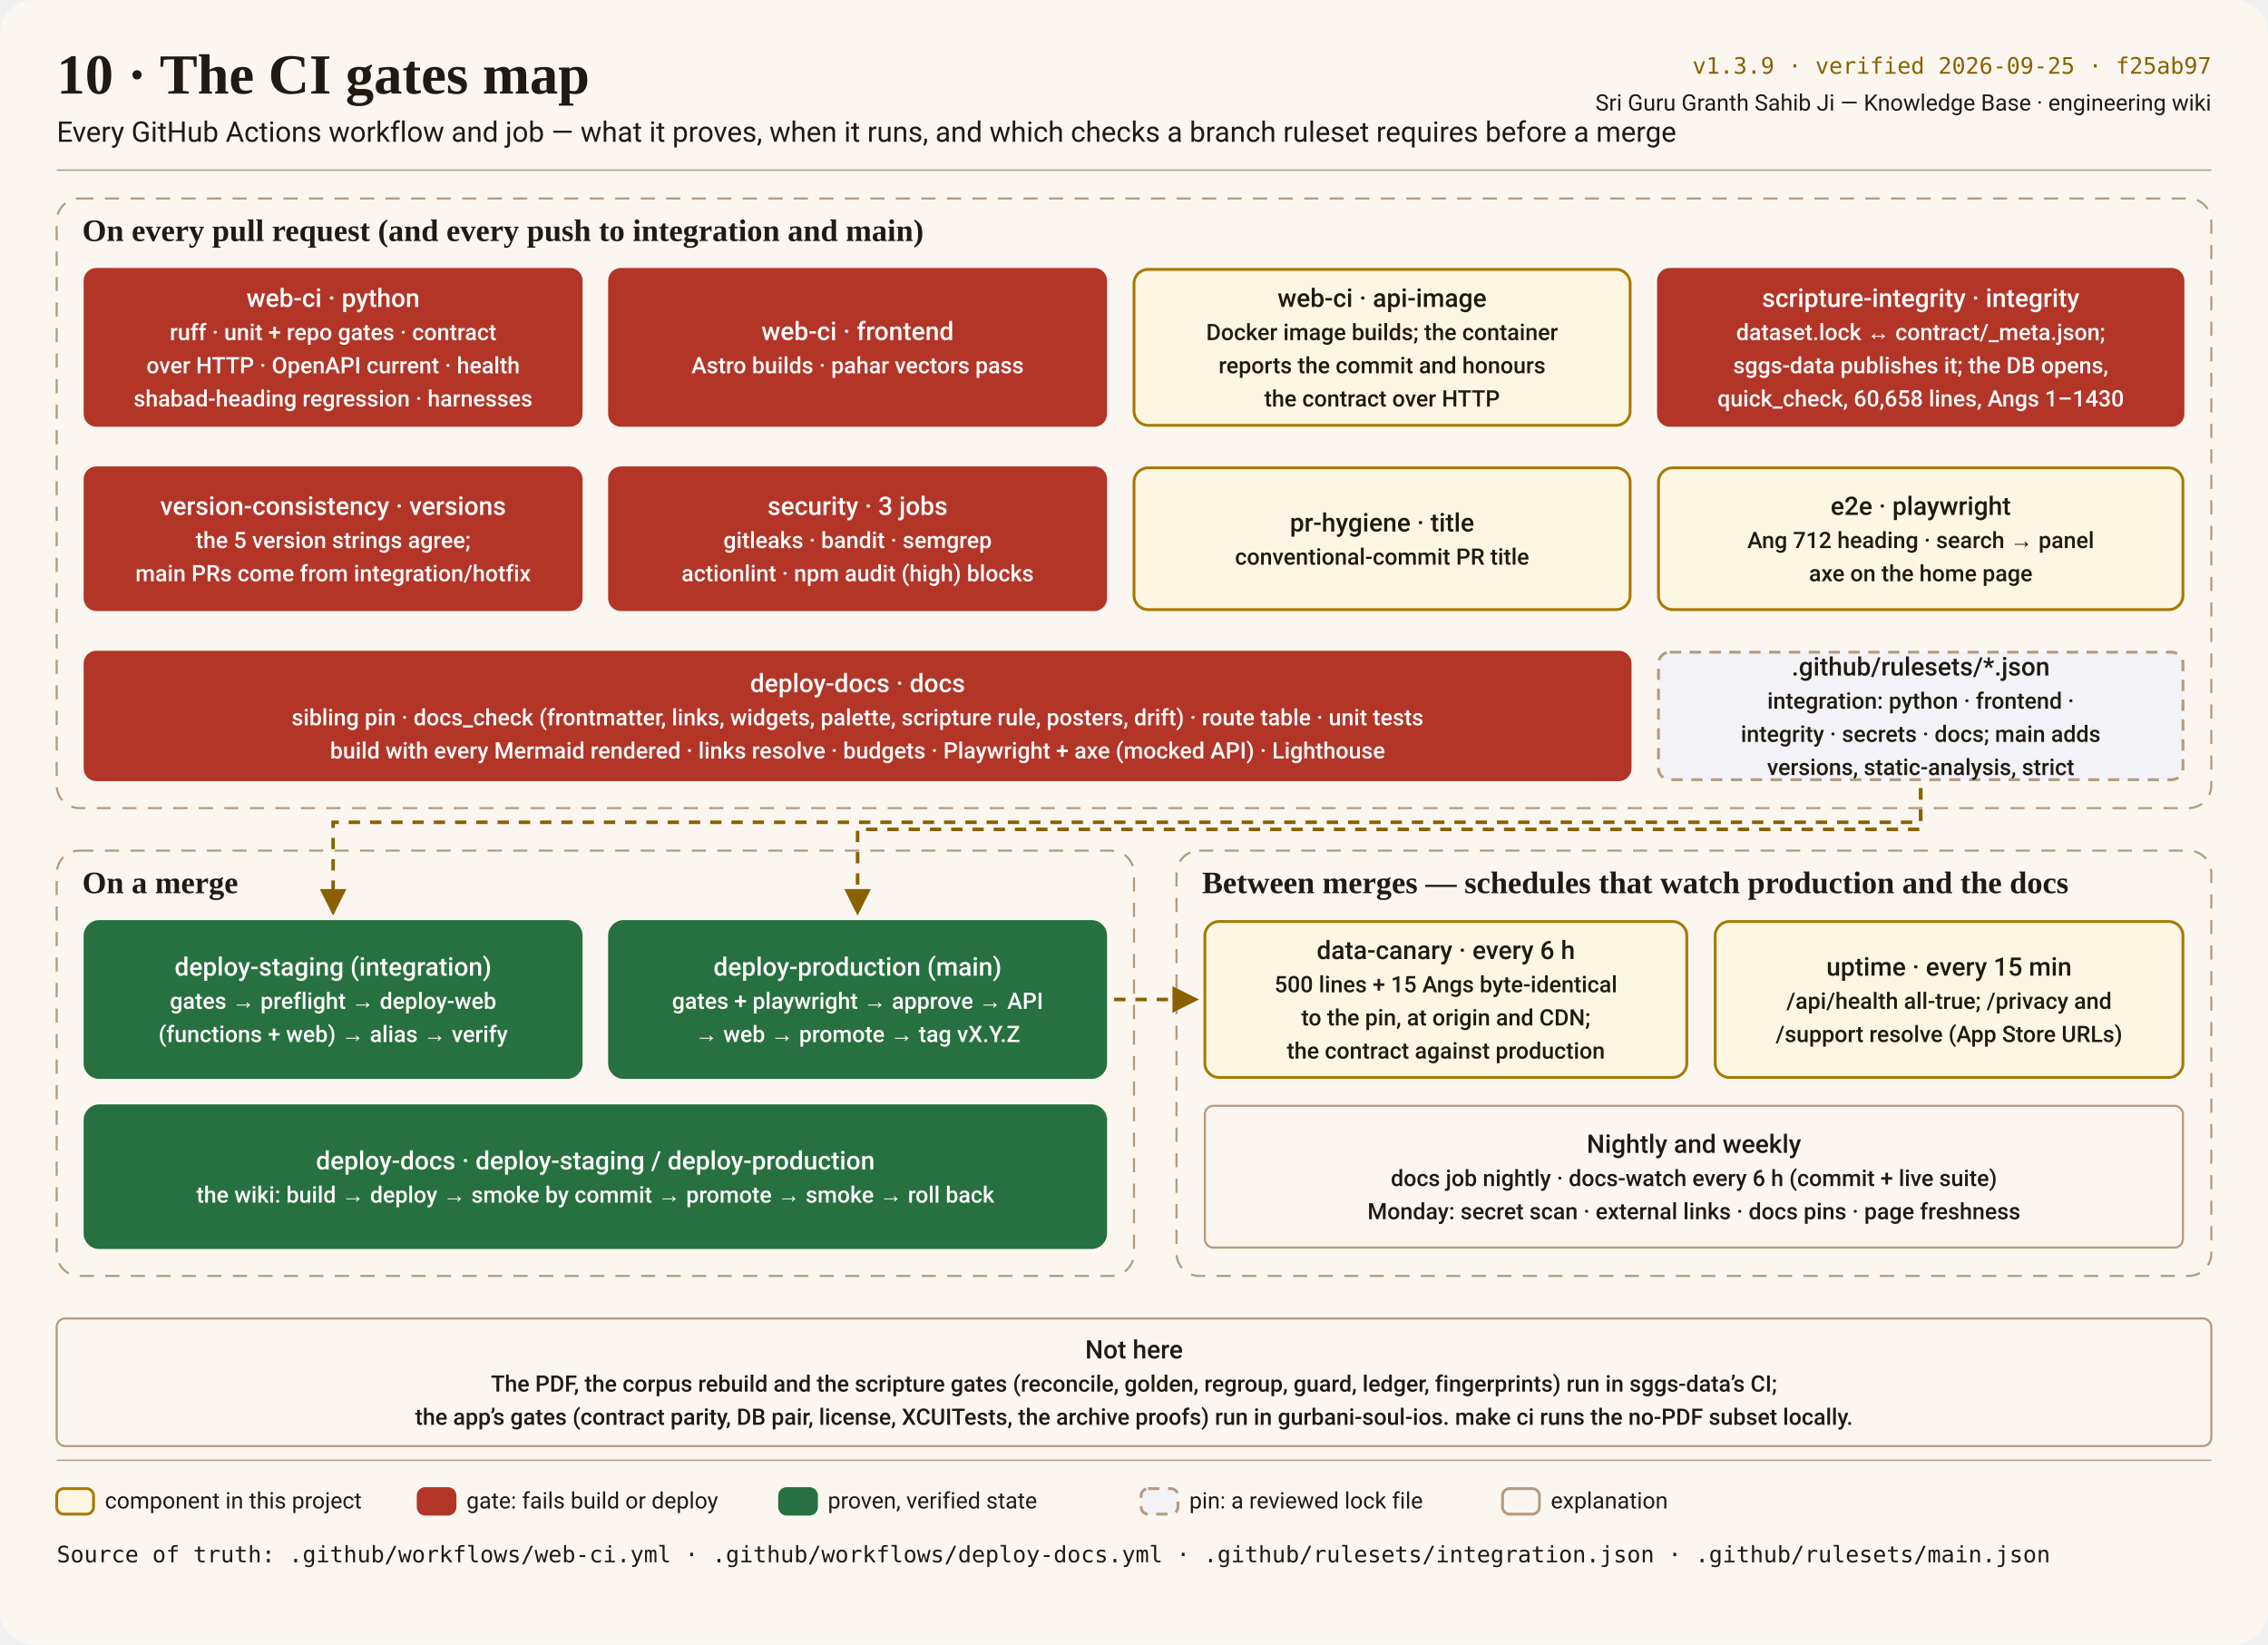
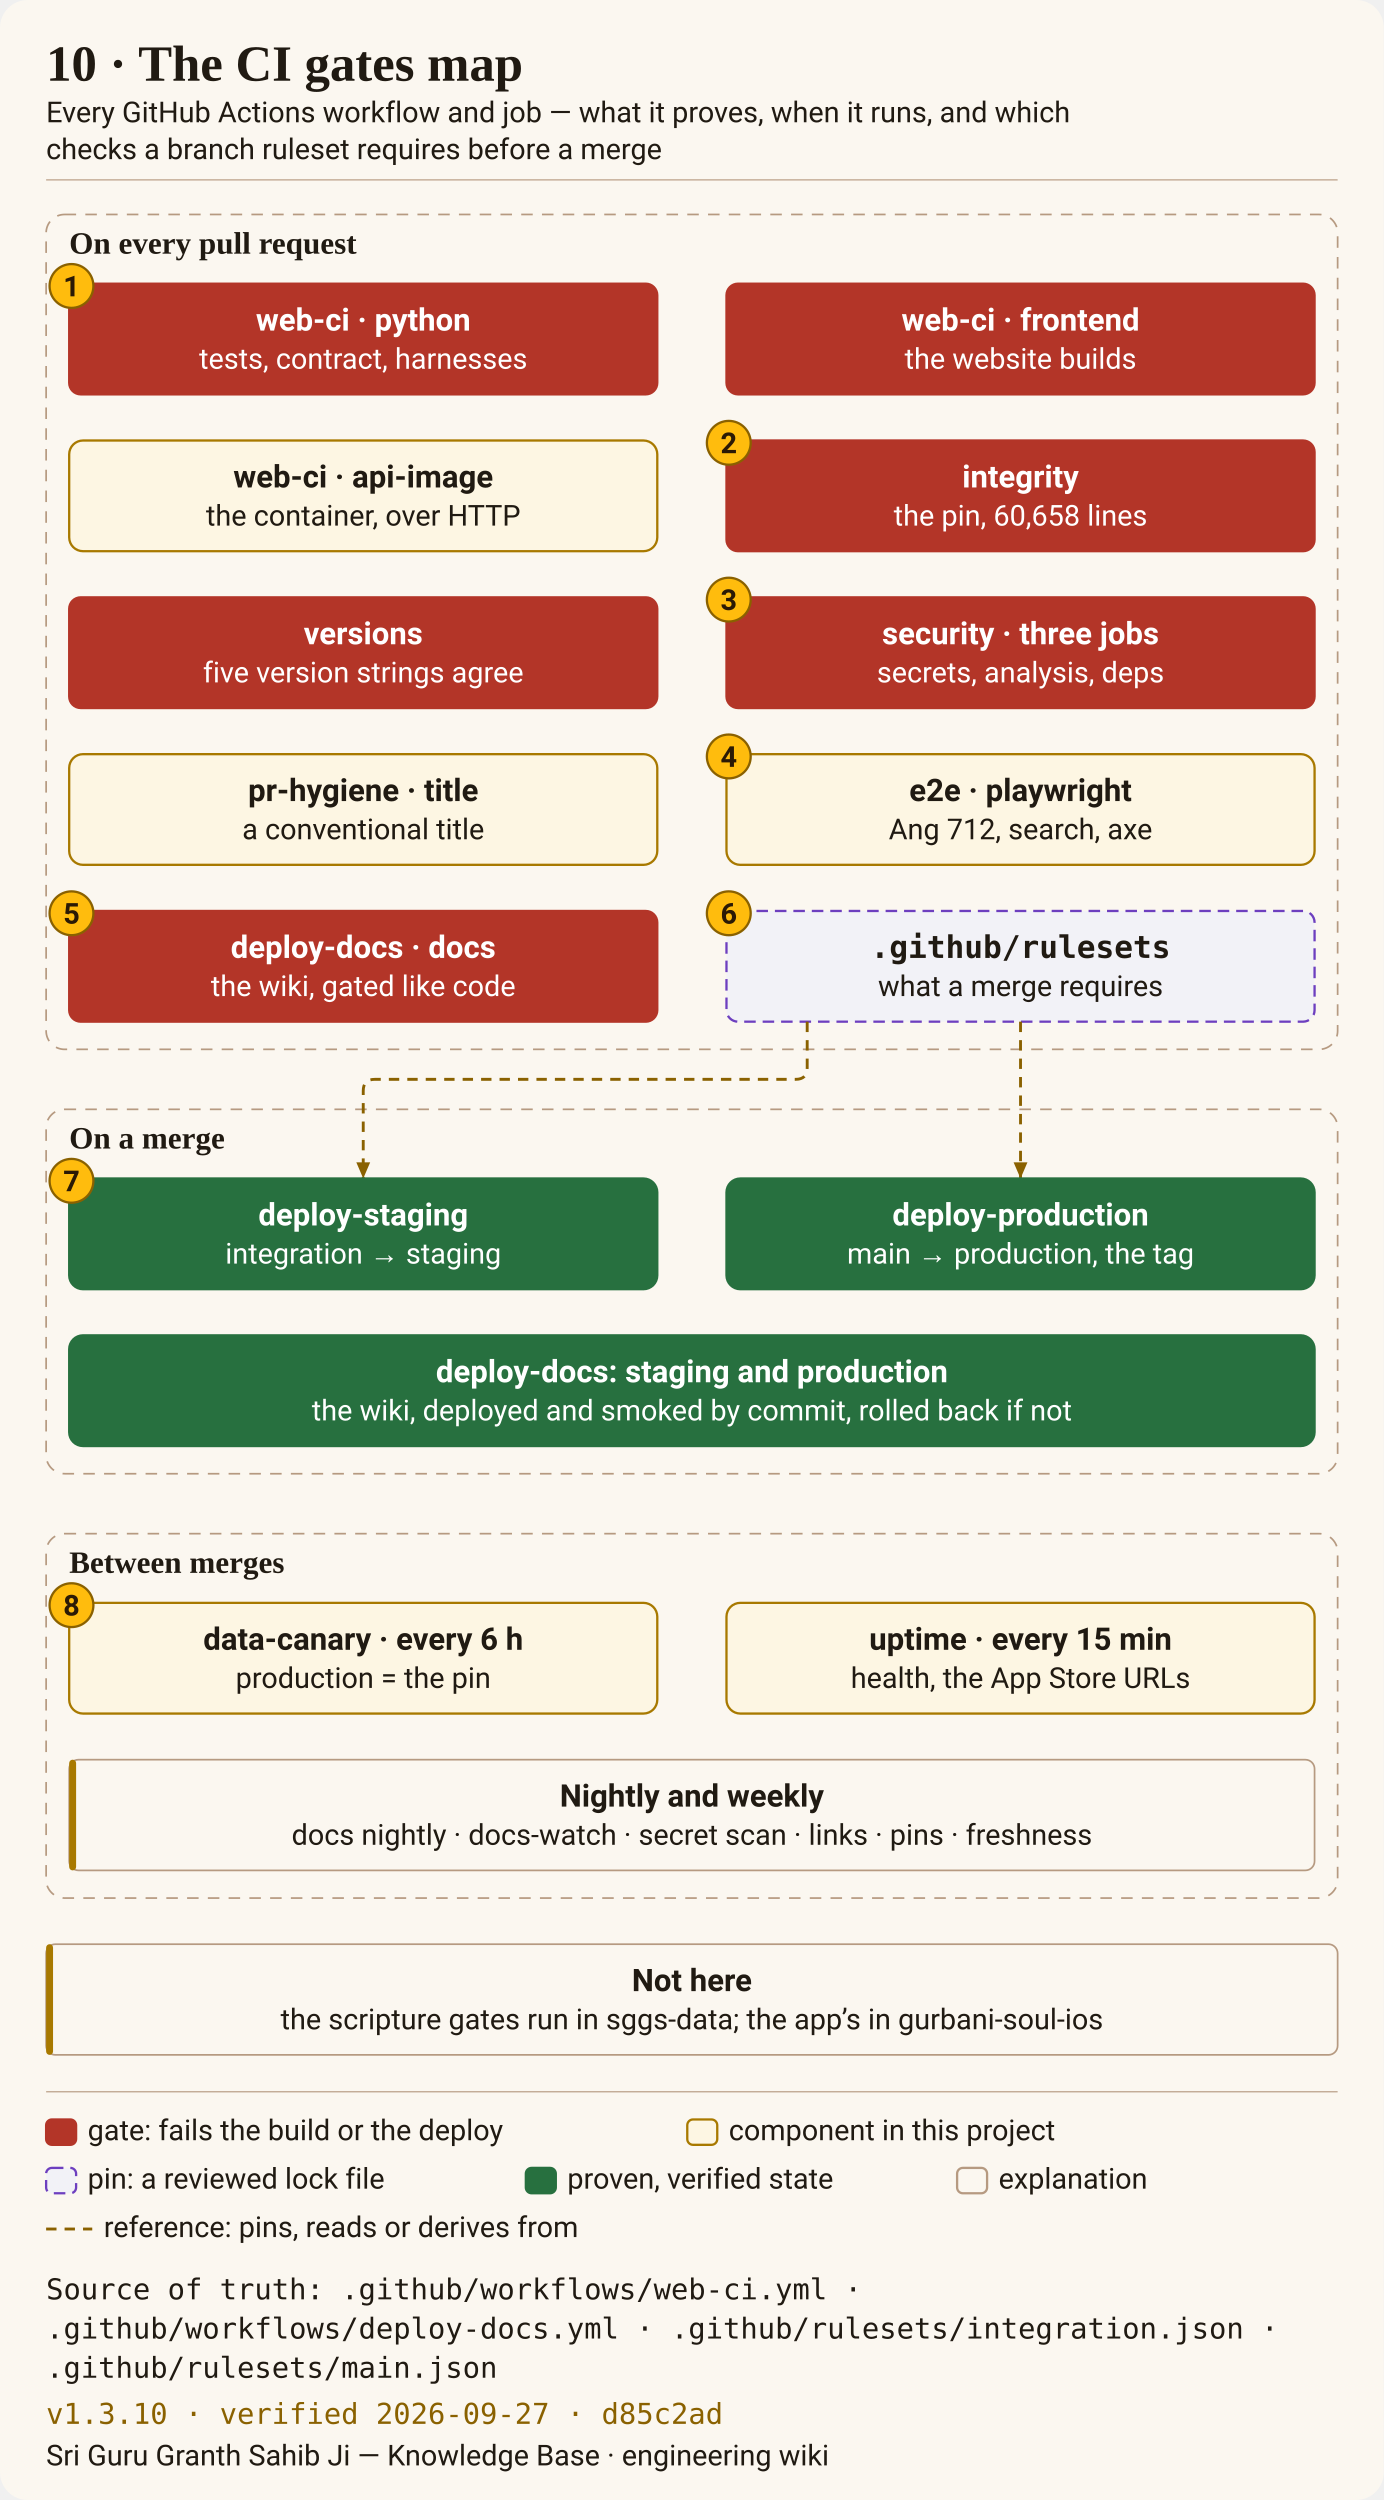
- <svg xmlns="http://www.w3.org/2000/svg" viewBox="0 0 1600 1160" width="100%" role="img" aria-labelledby="pk-title-ci-gates-map pk-desc-ci-gates-map" class="poster-svg" data-poster="ci-gates-map">
+ <svg xmlns="http://www.w3.org/2000/svg" viewBox="0 0 1200 2168" width="100%" role="img" aria-labelledby="pk-title-ci-gates-map pk-desc-ci-gates-map" class="poster-svg" data-poster="ci-gates-map" data-kit="2">
  <defs>
-     <marker id="pk-arrow" viewBox="0 0 12 12" refX="10" refY="6" markerWidth="9" markerHeight="9" orient="auto-start-reverse">
-       <path d="M1 1 L11 6 L1 11 z" fill="var(--poster-accent-text, #8A6100)" />
+     <marker id="pk2-arrow" viewBox="0 0 14 14" refX="14" refY="7" markerWidth="14" markerHeight="14" markerUnits="userSpaceOnUse" orient="auto-start-reverse">
+       <path d="M0 1 L14 7 L0 13 z" fill="var(--poster-accent-text, #8A6100)" />
    </marker>
  </defs>
  <style>
  .poster-svg { font-family: ui-sans-serif, system-ui, -apple-system, "Segoe UI", Roboto, Arial, sans-serif; }
-   .pk-step.is-dim { opacity: 0.22; transition: opacity 240ms ease; }
-   .pk-step.is-active rect, .pk-step.is-active ellipse { filter: drop-shadow(0 0 6px var(--poster-accent-fill, #FFBC0D)); }
-   @media (prefers-reduced-motion: reduce) { .pk-step.is-dim { transition: none; } }
+   .pk-step { transition: opacity 240ms ease; }
+   .pk-step.is-past { opacity: 0.45; }
+   .pk-step.is-future { opacity: 0.1; }
+   .pk-step.is-active .pk-shape { stroke: var(--poster-accent-fill, #FFBC0D); stroke-width: 4; }
+   .pk-step.is-active .pk-edge { stroke-width: 4; }
+   @media (prefers-reduced-motion: reduce) { .pk-step { transition: none; } }
</style>
-   <rect x="0" y="0" width="1600" height="1160" rx="24" fill="var(--poster-paper, #FBF7F0)" />
-   <text x="40" y="66" font-family="&quot;Source Serif 4&quot;, Georgia, &quot;Times New Roman&quot;, serif" font-size="40" font-weight="600" fill="var(--poster-ink, #201A12)">10 · The CI gates map</text>
-   <text x="40" y="100" font-family="ui-sans-serif, system-ui, -apple-system, &quot;Segoe UI&quot;, Roboto, Arial, sans-serif" font-size="20" fill="var(--poster-ink, #201A12)">Every GitHub Actions workflow and job — what it proves, when it runs, and which checks a branch ruleset requires before a merge</text>
-   <text x="1560" y="52" text-anchor="end" font-family="ui-monospace, &quot;SF Mono&quot;, Menlo, Consolas, monospace" font-size="16" fill="var(--poster-accent-text, #8A6100)">v1.3.9 · verified 2026-09-25 · f25ab97</text>
-   <text x="1560" y="78" text-anchor="end" font-family="ui-sans-serif, system-ui, -apple-system, &quot;Segoe UI&quot;, Roboto, Arial, sans-serif" font-size="16" fill="var(--poster-ink, #201A12)">Sri Guru Granth Sahib Ji — Knowledge Base · engineering wiki</text>
-   <line x1="40" y1="120" x2="1560" y2="120" stroke="var(--poster-kraft, #B69A81)" stroke-width="1" />
+   <rect x="0" y="0" width="1200" height="2168" rx="24" fill="var(--poster-paper, #FBF7F0)" />
+   <text x="40" y="70.0" text-anchor="start" font-family="&quot;Source Serif 4&quot;, Georgia, &quot;Times New Roman&quot;, serif" font-size="44" font-weight="600" fill="var(--poster-ink, #201A12)">10 · The CI gates map</text>
+   <text x="40" y="106.0" text-anchor="start" font-family="ui-sans-serif, system-ui, -apple-system, &quot;Segoe UI&quot;, Roboto, Arial, sans-serif" font-size="25" font-weight="400" fill="var(--poster-ink, #201A12)">Every GitHub Actions workflow and job — what it proves, when it runs, and which</text>
+   <text x="40" y="138.0" text-anchor="start" font-family="ui-sans-serif, system-ui, -apple-system, &quot;Segoe UI&quot;, Roboto, Arial, sans-serif" font-size="25" font-weight="400" fill="var(--poster-ink, #201A12)">checks a branch ruleset requires before a merge</text>
+   <line x1="40" y1="156" x2="1160" y2="156" stroke="var(--poster-kraft, #B69A81)" stroke-width="1" />
  <g class="pk-group">
-     <rect x="40" y="140" width="1520" height="430" rx="16" fill="var(--poster-paper, #FBF7F0)" stroke="var(--poster-kraft, #B69A81)" stroke-width="1.5" stroke-dasharray="10 8" />
-     <text x="58" y="170" font-family="&quot;Source Serif 4&quot;, Georgia, &quot;Times New Roman&quot;, serif" font-size="22" font-weight="600" fill="var(--poster-ink, #201A12)">On every pull request (and every push to integration and main)</text>
+     <rect x="40" y="186" width="1120" height="724" rx="16" fill="var(--poster-paper, #FBF7F0)" stroke="var(--poster-kraft, #B69A81)" stroke-width="1.5" stroke-dasharray="10 8" />
+     <text x="60" y="220.0" text-anchor="start" font-family="&quot;Source Serif 4&quot;, Georgia, &quot;Times New Roman&quot;, serif" font-size="27" font-weight="600" fill="var(--poster-ink, #201A12)">On every pull request</text>
  </g>
  <g class="pk-group">
-     <rect x="40" y="600" width="760" height="300" rx="16" fill="var(--poster-paper, #FBF7F0)" stroke="var(--poster-kraft, #B69A81)" stroke-width="1.5" stroke-dasharray="10 8" />
-     <text x="58" y="630" font-family="&quot;Source Serif 4&quot;, Georgia, &quot;Times New Roman&quot;, serif" font-size="22" font-weight="600" fill="var(--poster-ink, #201A12)">On a merge</text>
+     <rect x="40" y="962" width="1120" height="316" rx="16" fill="var(--poster-paper, #FBF7F0)" stroke="var(--poster-kraft, #B69A81)" stroke-width="1.5" stroke-dasharray="10 8" />
+     <text x="60" y="996.0" text-anchor="start" font-family="&quot;Source Serif 4&quot;, Georgia, &quot;Times New Roman&quot;, serif" font-size="27" font-weight="600" fill="var(--poster-ink, #201A12)">On a merge</text>
  </g>
  <g class="pk-group">
-     <rect x="830" y="600" width="730" height="300" rx="16" fill="var(--poster-paper, #FBF7F0)" stroke="var(--poster-kraft, #B69A81)" stroke-width="1.5" stroke-dasharray="10 8" />
-     <text x="848" y="630" font-family="&quot;Source Serif 4&quot;, Georgia, &quot;Times New Roman&quot;, serif" font-size="22" font-weight="600" fill="var(--poster-ink, #201A12)">Between merges — schedules that watch production and the docs</text>
+     <rect x="40" y="1330" width="1120" height="316" rx="16" fill="var(--poster-paper, #FBF7F0)" stroke="var(--poster-kraft, #B69A81)" stroke-width="1.5" stroke-dasharray="10 8" />
+     <text x="60" y="1364.0" text-anchor="start" font-family="&quot;Source Serif 4&quot;, Georgia, &quot;Times New Roman&quot;, serif" font-size="27" font-weight="600" fill="var(--poster-ink, #201A12)">Between merges</text>
  </g>
  <g id="step-01" data-step="step-01" class="pk-step">
-     <rect x="60" y="190" width="350" height="110" rx="8" fill="var(--poster-negative, #B33528)" stroke="var(--poster-negative, #B33528)" stroke-width="2" />
-     <text x="235" y="216.5" text-anchor="middle" font-family="ui-sans-serif, system-ui, -apple-system, &quot;Segoe UI&quot;, Roboto, Arial, sans-serif" font-size="18" font-weight="500" fill="#FFFFFF">web-ci · python</text>
-     <text x="235" y="239.9" text-anchor="middle" font-family="ui-sans-serif, system-ui, -apple-system, &quot;Segoe UI&quot;, Roboto, Arial, sans-serif" font-size="16" font-weight="500" fill="#FFFFFF">ruff · unit + repo gates · contract</text>
-     <text x="235" y="263.3" text-anchor="middle" font-family="ui-sans-serif, system-ui, -apple-system, &quot;Segoe UI&quot;, Roboto, Arial, sans-serif" font-size="16" font-weight="500" fill="#FFFFFF">over HTTP · OpenAPI current · health</text>
-     <text x="235" y="286.7" text-anchor="middle" font-family="ui-sans-serif, system-ui, -apple-system, &quot;Segoe UI&quot;, Roboto, Arial, sans-serif" font-size="16" font-weight="500" fill="#FFFFFF">shabad-heading regression · harnesses</text>
-     <rect x="430" y="190" width="350" height="110" rx="8" fill="var(--poster-negative, #B33528)" stroke="var(--poster-negative, #B33528)" stroke-width="2" />
-     <text x="605" y="239.9" text-anchor="middle" font-family="ui-sans-serif, system-ui, -apple-system, &quot;Segoe UI&quot;, Roboto, Arial, sans-serif" font-size="18" font-weight="500" fill="#FFFFFF">web-ci · frontend</text>
-     <text x="605" y="263.3" text-anchor="middle" font-family="ui-sans-serif, system-ui, -apple-system, &quot;Segoe UI&quot;, Roboto, Arial, sans-serif" font-size="16" font-weight="500" fill="#FFFFFF">Astro builds · pahar vectors pass</text>
-     <rect x="800" y="190" width="350" height="110" rx="10" fill="var(--poster-paper-warm, #FDF6E3)" stroke="var(--poster-accent, #A87900)" stroke-width="2" />
-     <text x="975" y="216.5" text-anchor="middle" font-family="ui-sans-serif, system-ui, -apple-system, &quot;Segoe UI&quot;, Roboto, Arial, sans-serif" font-size="18" font-weight="500" fill="var(--poster-ink, #201A12)">web-ci · api-image</text>
-     <text x="975" y="239.9" text-anchor="middle" font-family="ui-sans-serif, system-ui, -apple-system, &quot;Segoe UI&quot;, Roboto, Arial, sans-serif" font-size="16" font-weight="500" fill="var(--poster-ink, #201A12)">Docker image builds; the container</text>
-     <text x="975" y="263.3" text-anchor="middle" font-family="ui-sans-serif, system-ui, -apple-system, &quot;Segoe UI&quot;, Roboto, Arial, sans-serif" font-size="16" font-weight="500" fill="var(--poster-ink, #201A12)">reports the commit and honours</text>
-     <text x="975" y="286.7" text-anchor="middle" font-family="ui-sans-serif, system-ui, -apple-system, &quot;Segoe UI&quot;, Roboto, Arial, sans-serif" font-size="16" font-weight="500" fill="var(--poster-ink, #201A12)">the contract over HTTP</text>
+     <g class="pk-node" data-node="python">
+       <rect class="pk-shape" x="60" y="246" width="510" height="96" rx="10" fill="var(--poster-negative, #B33528)" stroke="var(--poster-negative, #B33528)" stroke-width="2" />
+       <text x="315" y="286.7" text-anchor="middle" font-family="ui-sans-serif, system-ui, -apple-system, &quot;Segoe UI&quot;, Roboto, Arial, sans-serif" font-size="27" font-weight="600" fill="var(--poster-on-strong, #FFFFFF)">web-ci · python</text>
+       <text x="315" y="319.8" text-anchor="middle" font-family="ui-sans-serif, system-ui, -apple-system, &quot;Segoe UI&quot;, Roboto, Arial, sans-serif" font-size="25" font-weight="400" fill="var(--poster-on-strong, #FFFFFF)">tests, contract, harnesses</text>
+     </g>
+     <g class="pk-node" data-node="frontend">
+       <rect class="pk-shape" x="630" y="246" width="510" height="96" rx="10" fill="var(--poster-negative, #B33528)" stroke="var(--poster-negative, #B33528)" stroke-width="2" />
+       <text x="885" y="286.7" text-anchor="middle" font-family="ui-sans-serif, system-ui, -apple-system, &quot;Segoe UI&quot;, Roboto, Arial, sans-serif" font-size="27" font-weight="600" fill="var(--poster-on-strong, #FFFFFF)">web-ci · frontend</text>
+       <text x="885" y="319.8" text-anchor="middle" font-family="ui-sans-serif, system-ui, -apple-system, &quot;Segoe UI&quot;, Roboto, Arial, sans-serif" font-size="25" font-weight="400" fill="var(--poster-on-strong, #FFFFFF)">the website builds</text>
+     </g>
+     <g class="pk-node" data-node="image">
+       <rect class="pk-shape" x="60" y="382" width="510" height="96" rx="12" fill="var(--poster-paper-warm, #FDF6E3)" stroke="var(--poster-accent, #A87900)" stroke-width="2" />
+       <text x="315" y="422.7" text-anchor="middle" font-family="ui-sans-serif, system-ui, -apple-system, &quot;Segoe UI&quot;, Roboto, Arial, sans-serif" font-size="27" font-weight="600" fill="var(--poster-ink, #201A12)">web-ci · api-image</text>
+       <text x="315" y="455.8" text-anchor="middle" font-family="ui-sans-serif, system-ui, -apple-system, &quot;Segoe UI&quot;, Roboto, Arial, sans-serif" font-size="25" font-weight="400" fill="var(--poster-ink, #201A12)">the container, over HTTP</text>
+     </g>
+     <g class="pk-badge" aria-hidden="true">
+       <circle cx="62" cy="248" r="19" fill="var(--poster-accent-fill, #FFBC0D)" stroke="var(--poster-accent-text, #8A6100)" stroke-width="2" />
+       <text x="62" y="257.0" text-anchor="middle" font-family="ui-sans-serif, system-ui, -apple-system, &quot;Segoe UI&quot;, Roboto, Arial, sans-serif" font-size="25" font-weight="700" fill="#2B1A05">1</text>
+     </g>
  </g>
  <g id="step-02" data-step="step-02" class="pk-step">
-     <rect x="1170" y="190" width="370" height="110" rx="8" fill="var(--poster-negative, #B33528)" stroke="var(--poster-negative, #B33528)" stroke-width="2" />
-     <text x="1355" y="216.5" text-anchor="middle" font-family="ui-sans-serif, system-ui, -apple-system, &quot;Segoe UI&quot;, Roboto, Arial, sans-serif" font-size="18" font-weight="500" fill="#FFFFFF">scripture-integrity · integrity</text>
-     <text x="1355" y="239.9" text-anchor="middle" font-family="ui-sans-serif, system-ui, -apple-system, &quot;Segoe UI&quot;, Roboto, Arial, sans-serif" font-size="16" font-weight="500" fill="#FFFFFF">dataset.lock ↔ contract/_meta.json;</text>
-     <text x="1355" y="263.3" text-anchor="middle" font-family="ui-sans-serif, system-ui, -apple-system, &quot;Segoe UI&quot;, Roboto, Arial, sans-serif" font-size="16" font-weight="500" fill="#FFFFFF">sggs-data publishes it; the DB opens,</text>
-     <text x="1355" y="286.7" text-anchor="middle" font-family="ui-sans-serif, system-ui, -apple-system, &quot;Segoe UI&quot;, Roboto, Arial, sans-serif" font-size="16" font-weight="500" fill="#FFFFFF">quick_check, 60,658 lines, Angs 1–1430</text>
-     <rect x="60" y="330" width="350" height="100" rx="8" fill="var(--poster-negative, #B33528)" stroke="var(--poster-negative, #B33528)" stroke-width="2" />
-     <text x="235" y="363.2" text-anchor="middle" font-family="ui-sans-serif, system-ui, -apple-system, &quot;Segoe UI&quot;, Roboto, Arial, sans-serif" font-size="18" font-weight="500" fill="#FFFFFF">version-consistency · versions</text>
-     <text x="235" y="386.6" text-anchor="middle" font-family="ui-sans-serif, system-ui, -apple-system, &quot;Segoe UI&quot;, Roboto, Arial, sans-serif" font-size="16" font-weight="500" fill="#FFFFFF">the 5 version strings agree;</text>
-     <text x="235" y="410.0" text-anchor="middle" font-family="ui-sans-serif, system-ui, -apple-system, &quot;Segoe UI&quot;, Roboto, Arial, sans-serif" font-size="16" font-weight="500" fill="#FFFFFF">main PRs come from integration/hotfix</text>
+     <g class="pk-node" data-node="integrity">
+       <rect class="pk-shape" x="630" y="382" width="510" height="96" rx="10" fill="var(--poster-negative, #B33528)" stroke="var(--poster-negative, #B33528)" stroke-width="2" />
+       <text x="885" y="422.7" text-anchor="middle" font-family="ui-sans-serif, system-ui, -apple-system, &quot;Segoe UI&quot;, Roboto, Arial, sans-serif" font-size="27" font-weight="600" fill="var(--poster-on-strong, #FFFFFF)">integrity</text>
+       <text x="885" y="455.8" text-anchor="middle" font-family="ui-sans-serif, system-ui, -apple-system, &quot;Segoe UI&quot;, Roboto, Arial, sans-serif" font-size="25" font-weight="400" fill="var(--poster-on-strong, #FFFFFF)">the pin, 60,658 lines</text>
+     </g>
+     <g class="pk-node" data-node="versions">
+       <rect class="pk-shape" x="60" y="518" width="510" height="96" rx="10" fill="var(--poster-negative, #B33528)" stroke="var(--poster-negative, #B33528)" stroke-width="2" />
+       <text x="315" y="558.7" text-anchor="middle" font-family="ui-sans-serif, system-ui, -apple-system, &quot;Segoe UI&quot;, Roboto, Arial, sans-serif" font-size="27" font-weight="600" fill="var(--poster-on-strong, #FFFFFF)">versions</text>
+       <text x="315" y="591.8" text-anchor="middle" font-family="ui-sans-serif, system-ui, -apple-system, &quot;Segoe UI&quot;, Roboto, Arial, sans-serif" font-size="25" font-weight="400" fill="var(--poster-on-strong, #FFFFFF)">five version strings agree</text>
+     </g>
+     <g class="pk-badge" aria-hidden="true">
+       <circle cx="632" cy="384" r="19" fill="var(--poster-accent-fill, #FFBC0D)" stroke="var(--poster-accent-text, #8A6100)" stroke-width="2" />
+       <text x="632" y="393.0" text-anchor="middle" font-family="ui-sans-serif, system-ui, -apple-system, &quot;Segoe UI&quot;, Roboto, Arial, sans-serif" font-size="25" font-weight="700" fill="#2B1A05">2</text>
+     </g>
  </g>
  <g id="step-03" data-step="step-03" class="pk-step">
-     <rect x="430" y="330" width="350" height="100" rx="8" fill="var(--poster-negative, #B33528)" stroke="var(--poster-negative, #B33528)" stroke-width="2" />
-     <text x="605" y="363.2" text-anchor="middle" font-family="ui-sans-serif, system-ui, -apple-system, &quot;Segoe UI&quot;, Roboto, Arial, sans-serif" font-size="18" font-weight="500" fill="#FFFFFF">security · 3 jobs</text>
-     <text x="605" y="386.6" text-anchor="middle" font-family="ui-sans-serif, system-ui, -apple-system, &quot;Segoe UI&quot;, Roboto, Arial, sans-serif" font-size="16" font-weight="500" fill="#FFFFFF">gitleaks · bandit · semgrep</text>
-     <text x="605" y="410.0" text-anchor="middle" font-family="ui-sans-serif, system-ui, -apple-system, &quot;Segoe UI&quot;, Roboto, Arial, sans-serif" font-size="16" font-weight="500" fill="#FFFFFF">actionlint · npm audit (high) blocks</text>
-     <rect x="800" y="330" width="350" height="100" rx="10" fill="var(--poster-paper-warm, #FDF6E3)" stroke="var(--poster-accent, #A87900)" stroke-width="2" />
-     <text x="975" y="374.9" text-anchor="middle" font-family="ui-sans-serif, system-ui, -apple-system, &quot;Segoe UI&quot;, Roboto, Arial, sans-serif" font-size="18" font-weight="500" fill="var(--poster-ink, #201A12)">pr-hygiene · title</text>
-     <text x="975" y="398.3" text-anchor="middle" font-family="ui-sans-serif, system-ui, -apple-system, &quot;Segoe UI&quot;, Roboto, Arial, sans-serif" font-size="16" font-weight="500" fill="var(--poster-ink, #201A12)">conventional-commit PR title</text>
+     <g class="pk-node" data-node="security">
+       <rect class="pk-shape" x="630" y="518" width="510" height="96" rx="10" fill="var(--poster-negative, #B33528)" stroke="var(--poster-negative, #B33528)" stroke-width="2" />
+       <text x="885" y="558.7" text-anchor="middle" font-family="ui-sans-serif, system-ui, -apple-system, &quot;Segoe UI&quot;, Roboto, Arial, sans-serif" font-size="27" font-weight="600" fill="var(--poster-on-strong, #FFFFFF)">security · three jobs</text>
+       <text x="885" y="591.8" text-anchor="middle" font-family="ui-sans-serif, system-ui, -apple-system, &quot;Segoe UI&quot;, Roboto, Arial, sans-serif" font-size="25" font-weight="400" fill="var(--poster-on-strong, #FFFFFF)">secrets, analysis, deps</text>
+     </g>
+     <g class="pk-node" data-node="title">
+       <rect class="pk-shape" x="60" y="654" width="510" height="96" rx="12" fill="var(--poster-paper-warm, #FDF6E3)" stroke="var(--poster-accent, #A87900)" stroke-width="2" />
+       <text x="315" y="694.7" text-anchor="middle" font-family="ui-sans-serif, system-ui, -apple-system, &quot;Segoe UI&quot;, Roboto, Arial, sans-serif" font-size="27" font-weight="600" fill="var(--poster-ink, #201A12)">pr-hygiene · title</text>
+       <text x="315" y="727.8" text-anchor="middle" font-family="ui-sans-serif, system-ui, -apple-system, &quot;Segoe UI&quot;, Roboto, Arial, sans-serif" font-size="25" font-weight="400" fill="var(--poster-ink, #201A12)">a conventional title</text>
+     </g>
+     <g class="pk-badge" aria-hidden="true">
+       <circle cx="632" cy="520" r="19" fill="var(--poster-accent-fill, #FFBC0D)" stroke="var(--poster-accent-text, #8A6100)" stroke-width="2" />
+       <text x="632" y="529.0" text-anchor="middle" font-family="ui-sans-serif, system-ui, -apple-system, &quot;Segoe UI&quot;, Roboto, Arial, sans-serif" font-size="25" font-weight="700" fill="#2B1A05">3</text>
+     </g>
  </g>
  <g id="step-04" data-step="step-04" class="pk-step">
-     <rect x="1170" y="330" width="370" height="100" rx="10" fill="var(--poster-paper-warm, #FDF6E3)" stroke="var(--poster-accent, #A87900)" stroke-width="2" />
-     <text x="1355" y="363.2" text-anchor="middle" font-family="ui-sans-serif, system-ui, -apple-system, &quot;Segoe UI&quot;, Roboto, Arial, sans-serif" font-size="18" font-weight="500" fill="var(--poster-ink, #201A12)">e2e · playwright</text>
-     <text x="1355" y="386.6" text-anchor="middle" font-family="ui-sans-serif, system-ui, -apple-system, &quot;Segoe UI&quot;, Roboto, Arial, sans-serif" font-size="16" font-weight="500" fill="var(--poster-ink, #201A12)">Ang 712 heading · search → panel</text>
-     <text x="1355" y="410.0" text-anchor="middle" font-family="ui-sans-serif, system-ui, -apple-system, &quot;Segoe UI&quot;, Roboto, Arial, sans-serif" font-size="16" font-weight="500" fill="var(--poster-ink, #201A12)">axe on the home page</text>
+     <g class="pk-node" data-node="e2e">
+       <rect class="pk-shape" x="630" y="654" width="510" height="96" rx="12" fill="var(--poster-paper-warm, #FDF6E3)" stroke="var(--poster-accent, #A87900)" stroke-width="2" />
+       <text x="885" y="694.7" text-anchor="middle" font-family="ui-sans-serif, system-ui, -apple-system, &quot;Segoe UI&quot;, Roboto, Arial, sans-serif" font-size="27" font-weight="600" fill="var(--poster-ink, #201A12)">e2e · playwright</text>
+       <text x="885" y="727.8" text-anchor="middle" font-family="ui-sans-serif, system-ui, -apple-system, &quot;Segoe UI&quot;, Roboto, Arial, sans-serif" font-size="25" font-weight="400" fill="var(--poster-ink, #201A12)">Ang 712, search, axe</text>
+     </g>
+     <g class="pk-badge" aria-hidden="true">
+       <circle cx="632" cy="656" r="19" fill="var(--poster-accent-fill, #FFBC0D)" stroke="var(--poster-accent-text, #8A6100)" stroke-width="2" />
+       <text x="632" y="665.0" text-anchor="middle" font-family="ui-sans-serif, system-ui, -apple-system, &quot;Segoe UI&quot;, Roboto, Arial, sans-serif" font-size="25" font-weight="700" fill="#2B1A05">4</text>
+     </g>
  </g>
  <g id="step-05" data-step="step-05" class="pk-step">
-     <rect x="60" y="460" width="1090" height="90" rx="8" fill="var(--poster-negative, #B33528)" stroke="var(--poster-negative, #B33528)" stroke-width="2" />
-     <text x="605" y="488.2" text-anchor="middle" font-family="ui-sans-serif, system-ui, -apple-system, &quot;Segoe UI&quot;, Roboto, Arial, sans-serif" font-size="18" font-weight="500" fill="#FFFFFF">deploy-docs · docs</text>
-     <text x="605" y="511.6" text-anchor="middle" font-family="ui-sans-serif, system-ui, -apple-system, &quot;Segoe UI&quot;, Roboto, Arial, sans-serif" font-size="16" font-weight="500" fill="#FFFFFF">sibling pin · docs_check (frontmatter, links, widgets, palette, scripture rule, posters, drift) · route table · unit tests</text>
-     <text x="605" y="535.0" text-anchor="middle" font-family="ui-sans-serif, system-ui, -apple-system, &quot;Segoe UI&quot;, Roboto, Arial, sans-serif" font-size="16" font-weight="500" fill="#FFFFFF">build with every Mermaid rendered · links resolve · budgets · Playwright + axe (mocked API) · Lighthouse</text>
+     <g class="pk-node" data-node="docs">
+       <rect class="pk-shape" x="60" y="790" width="510" height="96" rx="10" fill="var(--poster-negative, #B33528)" stroke="var(--poster-negative, #B33528)" stroke-width="2" />
+       <text x="315" y="830.7" text-anchor="middle" font-family="ui-sans-serif, system-ui, -apple-system, &quot;Segoe UI&quot;, Roboto, Arial, sans-serif" font-size="27" font-weight="600" fill="var(--poster-on-strong, #FFFFFF)">deploy-docs · docs</text>
+       <text x="315" y="863.8" text-anchor="middle" font-family="ui-sans-serif, system-ui, -apple-system, &quot;Segoe UI&quot;, Roboto, Arial, sans-serif" font-size="25" font-weight="400" fill="var(--poster-on-strong, #FFFFFF)">the wiki, gated like code</text>
+     </g>
+     <g class="pk-badge" aria-hidden="true">
+       <circle cx="62" cy="792" r="19" fill="var(--poster-accent-fill, #FFBC0D)" stroke="var(--poster-accent-text, #8A6100)" stroke-width="2" />
+       <text x="62" y="801.0" text-anchor="middle" font-family="ui-sans-serif, system-ui, -apple-system, &quot;Segoe UI&quot;, Roboto, Arial, sans-serif" font-size="25" font-weight="700" fill="#2B1A05">5</text>
+     </g>
  </g>
  <g id="step-06" data-step="step-06" class="pk-step">
-     <rect x="1170" y="460" width="370" height="90" rx="8" fill="var(--poster-canvas, #F2F2F7)" stroke="var(--poster-kraft, #B69A81)" stroke-width="2" stroke-dasharray="8 6" />
-     <text x="1355" y="476.5" text-anchor="middle" font-family="ui-sans-serif, system-ui, -apple-system, &quot;Segoe UI&quot;, Roboto, Arial, sans-serif" font-size="18" font-weight="500" fill="var(--poster-ink, #201A12)">.github/rulesets/*.json</text>
-     <text x="1355" y="499.9" text-anchor="middle" font-family="ui-sans-serif, system-ui, -apple-system, &quot;Segoe UI&quot;, Roboto, Arial, sans-serif" font-size="16" font-weight="500" fill="var(--poster-ink, #201A12)">integration: python · frontend ·</text>
-     <text x="1355" y="523.3" text-anchor="middle" font-family="ui-sans-serif, system-ui, -apple-system, &quot;Segoe UI&quot;, Roboto, Arial, sans-serif" font-size="16" font-weight="500" fill="var(--poster-ink, #201A12)">integrity · secrets · docs; main adds</text>
-     <text x="1355" y="546.7" text-anchor="middle" font-family="ui-sans-serif, system-ui, -apple-system, &quot;Segoe UI&quot;, Roboto, Arial, sans-serif" font-size="16" font-weight="500" fill="var(--poster-ink, #201A12)">versions, static-analysis, strict</text>
-     <rect x="40" y="930" width="1520" height="90" rx="6" fill="var(--poster-paper, #FBF7F0)" stroke="var(--poster-kraft, #B69A81)" stroke-width="1.5" />
-     <text x="800" y="958.2" text-anchor="middle" font-family="ui-sans-serif, system-ui, -apple-system, &quot;Segoe UI&quot;, Roboto, Arial, sans-serif" font-size="18" font-weight="500" fill="var(--poster-ink, #201A12)">Not here</text>
-     <text x="800" y="981.6" text-anchor="middle" font-family="ui-sans-serif, system-ui, -apple-system, &quot;Segoe UI&quot;, Roboto, Arial, sans-serif" font-size="16" font-weight="500" fill="var(--poster-ink, #201A12)">The PDF, the corpus rebuild and the scripture gates (reconcile, golden, regroup, guard, ledger, fingerprints) run in sggs-data’s CI;</text>
-     <text x="800" y="1005.0" text-anchor="middle" font-family="ui-sans-serif, system-ui, -apple-system, &quot;Segoe UI&quot;, Roboto, Arial, sans-serif" font-size="16" font-weight="500" fill="var(--poster-ink, #201A12)">the app’s gates (contract parity, DB pair, license, XCUITests, the archive proofs) run in gurbani-soul-ios. make ci runs the no-PDF subset locally.</text>
+     <g class="pk-node" data-node="rules">
+       <rect class="pk-shape" x="630" y="790" width="510" height="96" rx="10" fill="var(--poster-canvas, #F2F2F7)" stroke="var(--poster-special, #6D3FBF)" stroke-width="2" stroke-dasharray="10 6" />
+       <text x="885" y="830.7" text-anchor="middle" font-family="ui-monospace, &quot;SF Mono&quot;, Menlo, Consolas, monospace" font-size="27" font-weight="600" fill="var(--poster-ink, #201A12)">.github/rulesets</text>
+       <text x="885" y="863.8" text-anchor="middle" font-family="ui-sans-serif, system-ui, -apple-system, &quot;Segoe UI&quot;, Roboto, Arial, sans-serif" font-size="25" font-weight="400" fill="var(--poster-ink, #201A12)">what a merge requires</text>
+     </g>
+     <g class="pk-badge" aria-hidden="true">
+       <circle cx="632" cy="792" r="19" fill="var(--poster-accent-fill, #FFBC0D)" stroke="var(--poster-accent-text, #8A6100)" stroke-width="2" />
+       <text x="632" y="801.0" text-anchor="middle" font-family="ui-sans-serif, system-ui, -apple-system, &quot;Segoe UI&quot;, Roboto, Arial, sans-serif" font-size="25" font-weight="700" fill="#2B1A05">6</text>
+     </g>
  </g>
  <g id="step-07" data-step="step-07" class="pk-step">
-     <path d="M1355.0 556.0 L1355.0 580.0 L235.0 580.0 L235.0 644.0" fill="none" stroke="var(--poster-accent-text, #8A6100)" stroke-width="2.5" stroke-dasharray="8 7" marker-end="url(#pk-arrow)" />
-     <path d="M1355.0 556.0 L1355.0 585.0 L605.0 585.0 L605.0 644.0" fill="none" stroke="var(--poster-accent-text, #8A6100)" stroke-width="2.5" stroke-dasharray="8 7" marker-end="url(#pk-arrow)" />
-     <rect x="60" y="650" width="350" height="110" rx="10" fill="var(--poster-positive, #27703F)" stroke="var(--poster-positive, #27703F)" stroke-width="2" />
-     <text x="235" y="688.2" text-anchor="middle" font-family="ui-sans-serif, system-ui, -apple-system, &quot;Segoe UI&quot;, Roboto, Arial, sans-serif" font-size="18" font-weight="500" fill="#FFFFFF">deploy-staging (integration)</text>
-     <text x="235" y="711.6" text-anchor="middle" font-family="ui-sans-serif, system-ui, -apple-system, &quot;Segoe UI&quot;, Roboto, Arial, sans-serif" font-size="16" font-weight="500" fill="#FFFFFF">gates → preflight → deploy-web</text>
-     <text x="235" y="735.0" text-anchor="middle" font-family="ui-sans-serif, system-ui, -apple-system, &quot;Segoe UI&quot;, Roboto, Arial, sans-serif" font-size="16" font-weight="500" fill="#FFFFFF">(functions + web) → alias → verify</text>
-     <rect x="430" y="650" width="350" height="110" rx="10" fill="var(--poster-positive, #27703F)" stroke="var(--poster-positive, #27703F)" stroke-width="2" />
-     <text x="605" y="688.2" text-anchor="middle" font-family="ui-sans-serif, system-ui, -apple-system, &quot;Segoe UI&quot;, Roboto, Arial, sans-serif" font-size="18" font-weight="500" fill="#FFFFFF">deploy-production (main)</text>
-     <text x="605" y="711.6" text-anchor="middle" font-family="ui-sans-serif, system-ui, -apple-system, &quot;Segoe UI&quot;, Roboto, Arial, sans-serif" font-size="16" font-weight="500" fill="#FFFFFF">gates + playwright → approve → API</text>
-     <text x="605" y="735.0" text-anchor="middle" font-family="ui-sans-serif, system-ui, -apple-system, &quot;Segoe UI&quot;, Roboto, Arial, sans-serif" font-size="16" font-weight="500" fill="#FFFFFF">→ web → promote → tag vX.Y.Z</text>
-     <rect x="60" y="780" width="720" height="100" rx="10" fill="var(--poster-positive, #27703F)" stroke="var(--poster-positive, #27703F)" stroke-width="2" />
-     <text x="420" y="824.9" text-anchor="middle" font-family="ui-sans-serif, system-ui, -apple-system, &quot;Segoe UI&quot;, Roboto, Arial, sans-serif" font-size="18" font-weight="500" fill="#FFFFFF">deploy-docs · deploy-staging / deploy-production</text>
-     <text x="420" y="848.3" text-anchor="middle" font-family="ui-sans-serif, system-ui, -apple-system, &quot;Segoe UI&quot;, Roboto, Arial, sans-serif" font-size="16" font-weight="500" fill="#FFFFFF">the wiki: build → deploy → smoke by commit → promote → smoke → roll back</text>
+     <path class="pk-edge" d="M700 886 L700 926 Q700 936 690 936 L325 936 Q315 936 315 946 L315 1022" fill="none" stroke="var(--poster-accent-text, #8A6100)" stroke-width="2.5" stroke-linejoin="round" stroke-dasharray="9 7" marker-end="url(#pk2-arrow)" />
+     <path class="pk-edge" d="M885 886 L885 1022" fill="none" stroke="var(--poster-accent-text, #8A6100)" stroke-width="2.5" stroke-linejoin="round" stroke-dasharray="9 7" marker-end="url(#pk2-arrow)" />
+     <g class="pk-node" data-node="staging">
+       <rect class="pk-shape" x="60" y="1022" width="510" height="96" rx="12" fill="var(--poster-positive, #27703F)" stroke="var(--poster-positive, #27703F)" stroke-width="2" />
+       <text x="315" y="1062.7" text-anchor="middle" font-family="ui-sans-serif, system-ui, -apple-system, &quot;Segoe UI&quot;, Roboto, Arial, sans-serif" font-size="27" font-weight="600" fill="var(--poster-on-strong, #FFFFFF)">deploy-staging</text>
+       <text x="315" y="1095.8" text-anchor="middle" font-family="ui-sans-serif, system-ui, -apple-system, &quot;Segoe UI&quot;, Roboto, Arial, sans-serif" font-size="25" font-weight="400" fill="var(--poster-on-strong, #FFFFFF)">integration → staging</text>
+     </g>
+     <g class="pk-node" data-node="prod">
+       <rect class="pk-shape" x="630" y="1022" width="510" height="96" rx="12" fill="var(--poster-positive, #27703F)" stroke="var(--poster-positive, #27703F)" stroke-width="2" />
+       <text x="885" y="1062.7" text-anchor="middle" font-family="ui-sans-serif, system-ui, -apple-system, &quot;Segoe UI&quot;, Roboto, Arial, sans-serif" font-size="27" font-weight="600" fill="var(--poster-on-strong, #FFFFFF)">deploy-production</text>
+       <text x="885" y="1095.8" text-anchor="middle" font-family="ui-sans-serif, system-ui, -apple-system, &quot;Segoe UI&quot;, Roboto, Arial, sans-serif" font-size="25" font-weight="400" fill="var(--poster-on-strong, #FFFFFF)">main → production, the tag</text>
+     </g>
+     <g class="pk-node" data-node="docsdeploy">
+       <rect class="pk-shape" x="60" y="1158" width="1080" height="96" rx="12" fill="var(--poster-positive, #27703F)" stroke="var(--poster-positive, #27703F)" stroke-width="2" />
+       <text x="600" y="1198.7" text-anchor="middle" font-family="ui-sans-serif, system-ui, -apple-system, &quot;Segoe UI&quot;, Roboto, Arial, sans-serif" font-size="27" font-weight="600" fill="var(--poster-on-strong, #FFFFFF)">deploy-docs: staging and production</text>
+       <text x="600" y="1231.8" text-anchor="middle" font-family="ui-sans-serif, system-ui, -apple-system, &quot;Segoe UI&quot;, Roboto, Arial, sans-serif" font-size="25" font-weight="400" fill="var(--poster-on-strong, #FFFFFF)">the wiki, deployed and smoked by commit, rolled back if not</text>
+     </g>
+     <g class="pk-badge" aria-hidden="true">
+       <circle cx="62" cy="1024" r="19" fill="var(--poster-accent-fill, #FFBC0D)" stroke="var(--poster-accent-text, #8A6100)" stroke-width="2" />
+       <text x="62" y="1033.0" text-anchor="middle" font-family="ui-sans-serif, system-ui, -apple-system, &quot;Segoe UI&quot;, Roboto, Arial, sans-serif" font-size="25" font-weight="700" fill="#2B1A05">7</text>
+     </g>
  </g>
  <g id="step-08" data-step="step-08" class="pk-step">
-     <path d="M786.0 705.0 L815.0 705.0 L844.0 705.0" fill="none" stroke="var(--poster-accent-text, #8A6100)" stroke-width="2.5" stroke-dasharray="8 7" marker-end="url(#pk-arrow)" />
-     <rect x="850" y="650" width="340" height="110" rx="10" fill="var(--poster-paper-warm, #FDF6E3)" stroke="var(--poster-accent, #A87900)" stroke-width="2" />
-     <text x="1020" y="676.5" text-anchor="middle" font-family="ui-sans-serif, system-ui, -apple-system, &quot;Segoe UI&quot;, Roboto, Arial, sans-serif" font-size="18" font-weight="500" fill="var(--poster-ink, #201A12)">data-canary · every 6 h</text>
-     <text x="1020" y="699.9" text-anchor="middle" font-family="ui-sans-serif, system-ui, -apple-system, &quot;Segoe UI&quot;, Roboto, Arial, sans-serif" font-size="16" font-weight="500" fill="var(--poster-ink, #201A12)">500 lines + 15 Angs byte-identical</text>
-     <text x="1020" y="723.3" text-anchor="middle" font-family="ui-sans-serif, system-ui, -apple-system, &quot;Segoe UI&quot;, Roboto, Arial, sans-serif" font-size="16" font-weight="500" fill="var(--poster-ink, #201A12)">to the pin, at origin and CDN;</text>
-     <text x="1020" y="746.7" text-anchor="middle" font-family="ui-sans-serif, system-ui, -apple-system, &quot;Segoe UI&quot;, Roboto, Arial, sans-serif" font-size="16" font-weight="500" fill="var(--poster-ink, #201A12)">the contract against production</text>
-     <rect x="1210" y="650" width="330" height="110" rx="10" fill="var(--poster-paper-warm, #FDF6E3)" stroke="var(--poster-accent, #A87900)" stroke-width="2" />
-     <text x="1375" y="688.2" text-anchor="middle" font-family="ui-sans-serif, system-ui, -apple-system, &quot;Segoe UI&quot;, Roboto, Arial, sans-serif" font-size="18" font-weight="500" fill="var(--poster-ink, #201A12)">uptime · every 15 min</text>
-     <text x="1375" y="711.6" text-anchor="middle" font-family="ui-sans-serif, system-ui, -apple-system, &quot;Segoe UI&quot;, Roboto, Arial, sans-serif" font-size="16" font-weight="500" fill="var(--poster-ink, #201A12)">/api/health all-true; /privacy and</text>
-     <text x="1375" y="735.0" text-anchor="middle" font-family="ui-sans-serif, system-ui, -apple-system, &quot;Segoe UI&quot;, Roboto, Arial, sans-serif" font-size="16" font-weight="500" fill="var(--poster-ink, #201A12)">/support resolve (App Store URLs)</text>
-     <rect x="850" y="780" width="690" height="100" rx="6" fill="var(--poster-paper, #FBF7F0)" stroke="var(--poster-kraft, #B69A81)" stroke-width="1.5" />
-     <text x="1195" y="813.2" text-anchor="middle" font-family="ui-sans-serif, system-ui, -apple-system, &quot;Segoe UI&quot;, Roboto, Arial, sans-serif" font-size="18" font-weight="500" fill="var(--poster-ink, #201A12)">Nightly and weekly</text>
-     <text x="1195" y="836.6" text-anchor="middle" font-family="ui-sans-serif, system-ui, -apple-system, &quot;Segoe UI&quot;, Roboto, Arial, sans-serif" font-size="16" font-weight="500" fill="var(--poster-ink, #201A12)">docs job nightly · docs-watch every 6 h (commit + live suite)</text>
-     <text x="1195" y="860.0" text-anchor="middle" font-family="ui-sans-serif, system-ui, -apple-system, &quot;Segoe UI&quot;, Roboto, Arial, sans-serif" font-size="16" font-weight="500" fill="var(--poster-ink, #201A12)">Monday: secret scan · external links · docs pins · page freshness</text>
+     <g class="pk-node" data-node="canary">
+       <rect class="pk-shape" x="60" y="1390" width="510" height="96" rx="12" fill="var(--poster-paper-warm, #FDF6E3)" stroke="var(--poster-accent, #A87900)" stroke-width="2" />
+       <text x="315" y="1430.7" text-anchor="middle" font-family="ui-sans-serif, system-ui, -apple-system, &quot;Segoe UI&quot;, Roboto, Arial, sans-serif" font-size="27" font-weight="600" fill="var(--poster-ink, #201A12)">data-canary · every 6 h</text>
+       <text x="315" y="1463.8" text-anchor="middle" font-family="ui-sans-serif, system-ui, -apple-system, &quot;Segoe UI&quot;, Roboto, Arial, sans-serif" font-size="25" font-weight="400" fill="var(--poster-ink, #201A12)">production = the pin</text>
+     </g>
+     <g class="pk-node" data-node="uptime">
+       <rect class="pk-shape" x="630" y="1390" width="510" height="96" rx="12" fill="var(--poster-paper-warm, #FDF6E3)" stroke="var(--poster-accent, #A87900)" stroke-width="2" />
+       <text x="885" y="1430.7" text-anchor="middle" font-family="ui-sans-serif, system-ui, -apple-system, &quot;Segoe UI&quot;, Roboto, Arial, sans-serif" font-size="27" font-weight="600" fill="var(--poster-ink, #201A12)">uptime · every 15 min</text>
+       <text x="885" y="1463.8" text-anchor="middle" font-family="ui-sans-serif, system-ui, -apple-system, &quot;Segoe UI&quot;, Roboto, Arial, sans-serif" font-size="25" font-weight="400" fill="var(--poster-ink, #201A12)">health, the App Store URLs</text>
+     </g>
+     <g class="pk-node" data-node="weekly">
+       <rect class="pk-shape" x="60" y="1526" width="1080" height="96" rx="8" fill="var(--poster-paper, #FBF7F0)" stroke="var(--poster-kraft, #B69A81)" stroke-width="1.5" />
+       <rect x="60" y="1526" width="6" height="96" rx="3" fill="var(--poster-accent, #A87900)" />
+       <text x="600" y="1566.7" text-anchor="middle" font-family="ui-sans-serif, system-ui, -apple-system, &quot;Segoe UI&quot;, Roboto, Arial, sans-serif" font-size="27" font-weight="600" fill="var(--poster-ink, #201A12)">Nightly and weekly</text>
+       <text x="600" y="1599.8" text-anchor="middle" font-family="ui-sans-serif, system-ui, -apple-system, &quot;Segoe UI&quot;, Roboto, Arial, sans-serif" font-size="25" font-weight="400" fill="var(--poster-ink, #201A12)">docs nightly · docs-watch · secret scan · links · pins · freshness</text>
+     </g>
+     <g class="pk-node" data-node="foot">
+       <rect class="pk-shape" x="40" y="1686" width="1120" height="96" rx="8" fill="var(--poster-paper, #FBF7F0)" stroke="var(--poster-kraft, #B69A81)" stroke-width="1.5" />
+       <rect x="40" y="1686" width="6" height="96" rx="3" fill="var(--poster-accent, #A87900)" />
+       <text x="600" y="1726.7" text-anchor="middle" font-family="ui-sans-serif, system-ui, -apple-system, &quot;Segoe UI&quot;, Roboto, Arial, sans-serif" font-size="27" font-weight="600" fill="var(--poster-ink, #201A12)">Not here</text>
+       <text x="600" y="1759.8" text-anchor="middle" font-family="ui-sans-serif, system-ui, -apple-system, &quot;Segoe UI&quot;, Roboto, Arial, sans-serif" font-size="25" font-weight="400" fill="var(--poster-ink, #201A12)">the scripture gates run in sggs-data; the app’s in gurbani-soul-ios</text>
+     </g>
+     <g class="pk-badge" aria-hidden="true">
+       <circle cx="62" cy="1392" r="19" fill="var(--poster-accent-fill, #FFBC0D)" stroke="var(--poster-accent-text, #8A6100)" stroke-width="2" />
+       <text x="62" y="1401.0" text-anchor="middle" font-family="ui-sans-serif, system-ui, -apple-system, &quot;Segoe UI&quot;, Roboto, Arial, sans-serif" font-size="25" font-weight="700" fill="#2B1A05">8</text>
+     </g>
  </g>
-   <line x1="40" y1="1030" x2="1560" y2="1030" stroke="var(--poster-kraft, #B69A81)" stroke-width="1" />
+   <line x1="40" y1="1814" x2="1160" y2="1814" stroke="var(--poster-kraft, #B69A81)" stroke-width="1" />
  <g class="pk-legend">
-     <rect x="40" y="1050" width="26" height="18" rx="5" fill="var(--poster-paper-warm, #FDF6E3)" stroke="var(--poster-accent, #A87900)" stroke-width="2" />
-     <text x="74" y="1064" font-family="ui-sans-serif, system-ui, -apple-system, &quot;Segoe UI&quot;, Roboto, Arial, sans-serif" font-size="16" fill="var(--poster-ink, #201A12)">component in this project</text>
-     <rect x="295" y="1050" width="26" height="18" rx="5" fill="var(--poster-negative, #B33528)" stroke="var(--poster-negative, #B33528)" stroke-width="2" />
-     <text x="329" y="1064" font-family="ui-sans-serif, system-ui, -apple-system, &quot;Segoe UI&quot;, Roboto, Arial, sans-serif" font-size="16" fill="var(--poster-ink, #201A12)">gate: fails build or deploy</text>
-     <rect x="550" y="1050" width="26" height="18" rx="5" fill="var(--poster-positive, #27703F)" stroke="var(--poster-positive, #27703F)" stroke-width="2" />
-     <text x="584" y="1064" font-family="ui-sans-serif, system-ui, -apple-system, &quot;Segoe UI&quot;, Roboto, Arial, sans-serif" font-size="16" fill="var(--poster-ink, #201A12)">proven, verified state</text>
-     <rect x="805" y="1050" width="26" height="18" rx="5" fill="var(--poster-canvas, #F2F2F7)" stroke="var(--poster-kraft, #B69A81)" stroke-width="2" stroke-dasharray="8 6" />
-     <text x="839" y="1064" font-family="ui-sans-serif, system-ui, -apple-system, &quot;Segoe UI&quot;, Roboto, Arial, sans-serif" font-size="16" fill="var(--poster-ink, #201A12)">pin: a reviewed lock file</text>
-     <rect x="1060" y="1050" width="26" height="18" rx="5" fill="var(--poster-paper, #FBF7F0)" stroke="var(--poster-kraft, #B69A81)" stroke-width="2" />
-     <text x="1094" y="1064" font-family="ui-sans-serif, system-ui, -apple-system, &quot;Segoe UI&quot;, Roboto, Arial, sans-serif" font-size="16" fill="var(--poster-ink, #201A12)">explanation</text>
+     <rect x="40" y="1838" width="26" height="22" rx="5" fill="var(--poster-negative, #B33528)" stroke="var(--poster-negative, #B33528)" stroke-width="2" />
+     <text x="76" y="1856.0" text-anchor="start" font-family="ui-sans-serif, system-ui, -apple-system, &quot;Segoe UI&quot;, Roboto, Arial, sans-serif" font-size="25" font-weight="400" fill="var(--poster-ink, #201A12)">gate: fails the build or the deploy</text>
+     <rect x="596" y="1838" width="26" height="22" rx="5" fill="var(--poster-paper-warm, #FDF6E3)" stroke="var(--poster-accent, #A87900)" stroke-width="2" />
+     <text x="632" y="1856.0" text-anchor="start" font-family="ui-sans-serif, system-ui, -apple-system, &quot;Segoe UI&quot;, Roboto, Arial, sans-serif" font-size="25" font-weight="400" fill="var(--poster-ink, #201A12)">component in this project</text>
+     <rect x="40" y="1880" width="26" height="22" rx="5" fill="var(--poster-canvas, #F2F2F7)" stroke="var(--poster-special, #6D3FBF)" stroke-width="2" stroke-dasharray="10 6" />
+     <text x="76" y="1898.0" text-anchor="start" font-family="ui-sans-serif, system-ui, -apple-system, &quot;Segoe UI&quot;, Roboto, Arial, sans-serif" font-size="25" font-weight="400" fill="var(--poster-ink, #201A12)">pin: a reviewed lock file</text>
+     <rect x="456" y="1880" width="26" height="22" rx="5" fill="var(--poster-positive, #27703F)" stroke="var(--poster-positive, #27703F)" stroke-width="2" />
+     <text x="492" y="1898.0" text-anchor="start" font-family="ui-sans-serif, system-ui, -apple-system, &quot;Segoe UI&quot;, Roboto, Arial, sans-serif" font-size="25" font-weight="400" fill="var(--poster-ink, #201A12)">proven, verified state</text>
+     <rect x="830" y="1880" width="26" height="22" rx="5" fill="var(--poster-paper, #FBF7F0)" stroke="var(--poster-kraft, #B69A81)" stroke-width="2" />
+     <text x="866" y="1898.0" text-anchor="start" font-family="ui-sans-serif, system-ui, -apple-system, &quot;Segoe UI&quot;, Roboto, Arial, sans-serif" font-size="25" font-weight="400" fill="var(--poster-ink, #201A12)">explanation</text>
+     <line x1="40" y1="1933" x2="80" y2="1933" stroke="var(--poster-accent-text, #8A6100)" stroke-width="2.5" stroke-dasharray="9 7" />
+     <text x="90" y="1940.0" text-anchor="start" font-family="ui-sans-serif, system-ui, -apple-system, &quot;Segoe UI&quot;, Roboto, Arial, sans-serif" font-size="25" font-weight="400" fill="var(--poster-ink, #201A12)">reference: pins, reads or derives from</text>
  </g>
-   <text x="40" y="1102" font-family="ui-monospace, &quot;SF Mono&quot;, Menlo, Consolas, monospace" font-size="16" fill="var(--poster-ink, #201A12)">Source of truth: .github/workflows/web-ci.yml · .github/workflows/deploy-docs.yml · .github/rulesets/integration.json · .github/rulesets/main.json</text>
+   <text x="40" y="1994.0" text-anchor="start" font-family="ui-monospace, &quot;SF Mono&quot;, Menlo, Consolas, monospace" font-size="25" font-weight="400" fill="var(--poster-ink, #201A12)">Source of truth: .github/workflows/web-ci.yml ·</text>
+   <text x="40" y="2028.0" text-anchor="start" font-family="ui-monospace, &quot;SF Mono&quot;, Menlo, Consolas, monospace" font-size="25" font-weight="400" fill="var(--poster-ink, #201A12)">.github/workflows/deploy-docs.yml · .github/rulesets/integration.json ·</text>
+   <text x="40" y="2062.0" text-anchor="start" font-family="ui-monospace, &quot;SF Mono&quot;, Menlo, Consolas, monospace" font-size="25" font-weight="400" fill="var(--poster-ink, #201A12)">.github/rulesets/main.json</text>
+   <text x="40" y="2102.0" text-anchor="start" font-family="ui-monospace, &quot;SF Mono&quot;, Menlo, Consolas, monospace" font-size="25" font-weight="400" fill="var(--poster-accent-text, #8A6100)">v1.3.10 · verified 2026-09-27 · d85c2ad</text>
+   <text x="40" y="2138.0" text-anchor="start" font-family="ui-sans-serif, system-ui, -apple-system, &quot;Segoe UI&quot;, Roboto, Arial, sans-serif" font-size="25" font-weight="400" fill="var(--poster-ink, #201A12)">Sri Guru Granth Sahib Ji — Knowledge Base · engineering wiki</text>
</svg>
